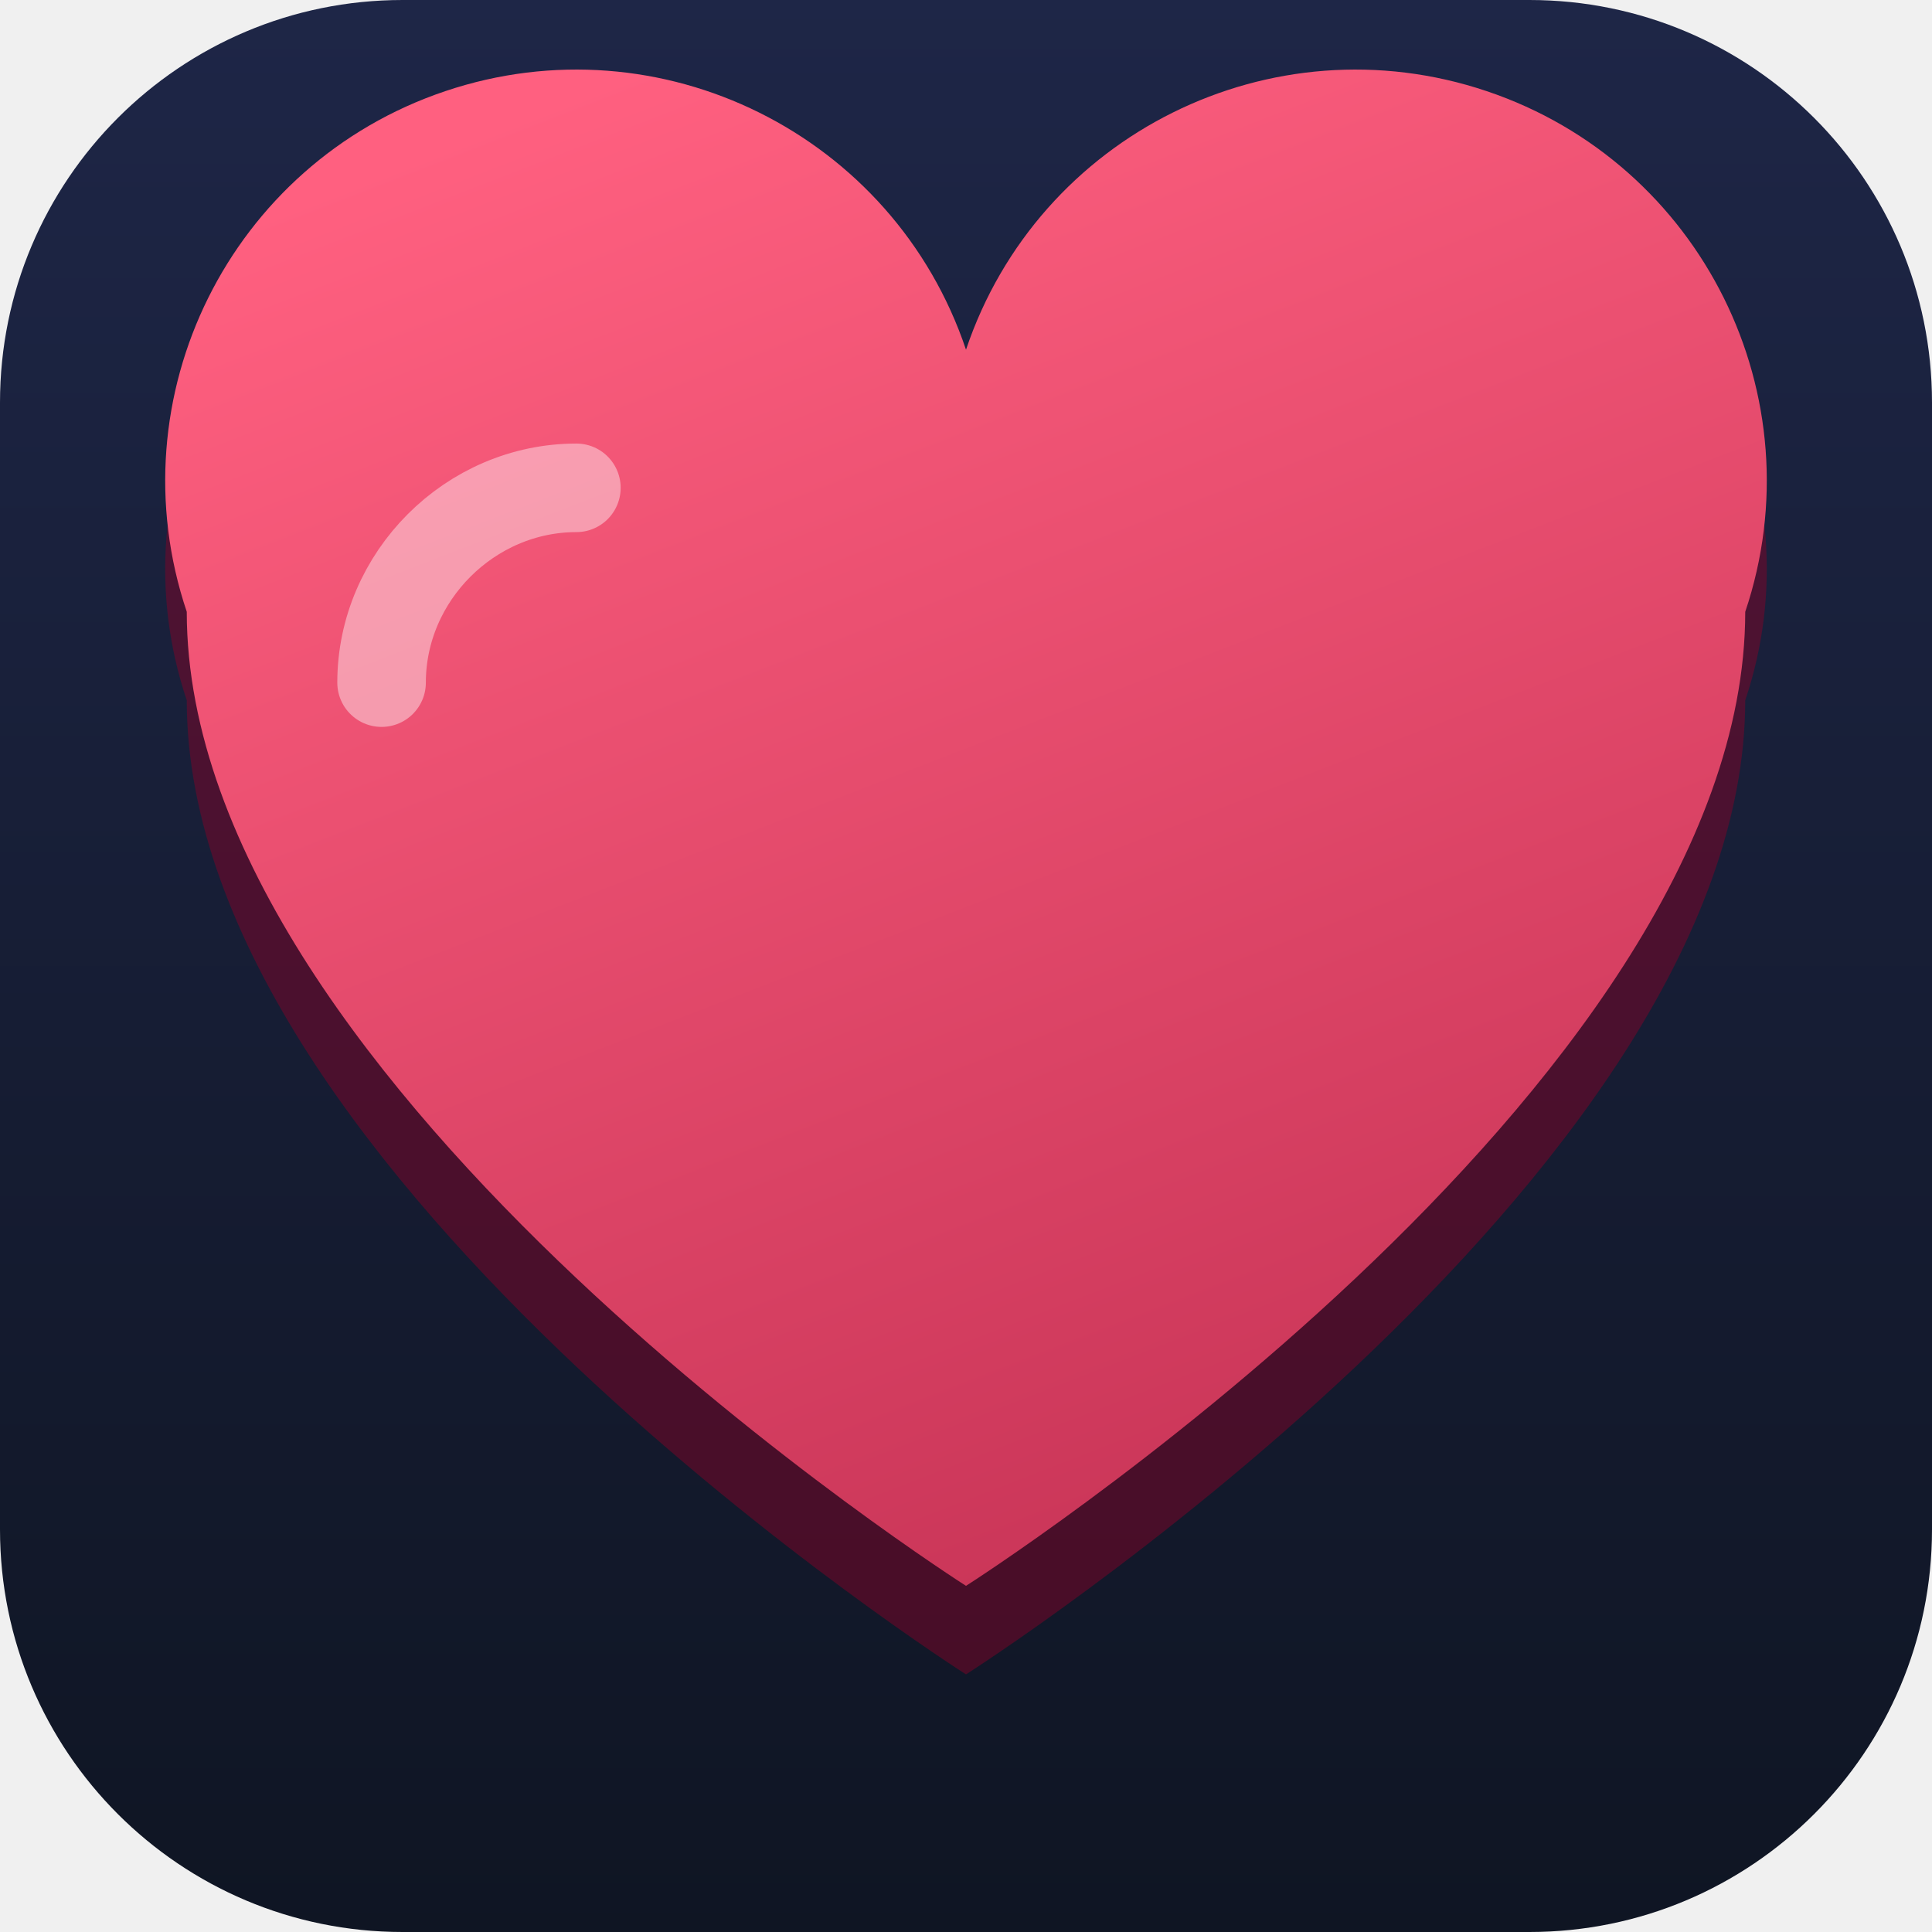
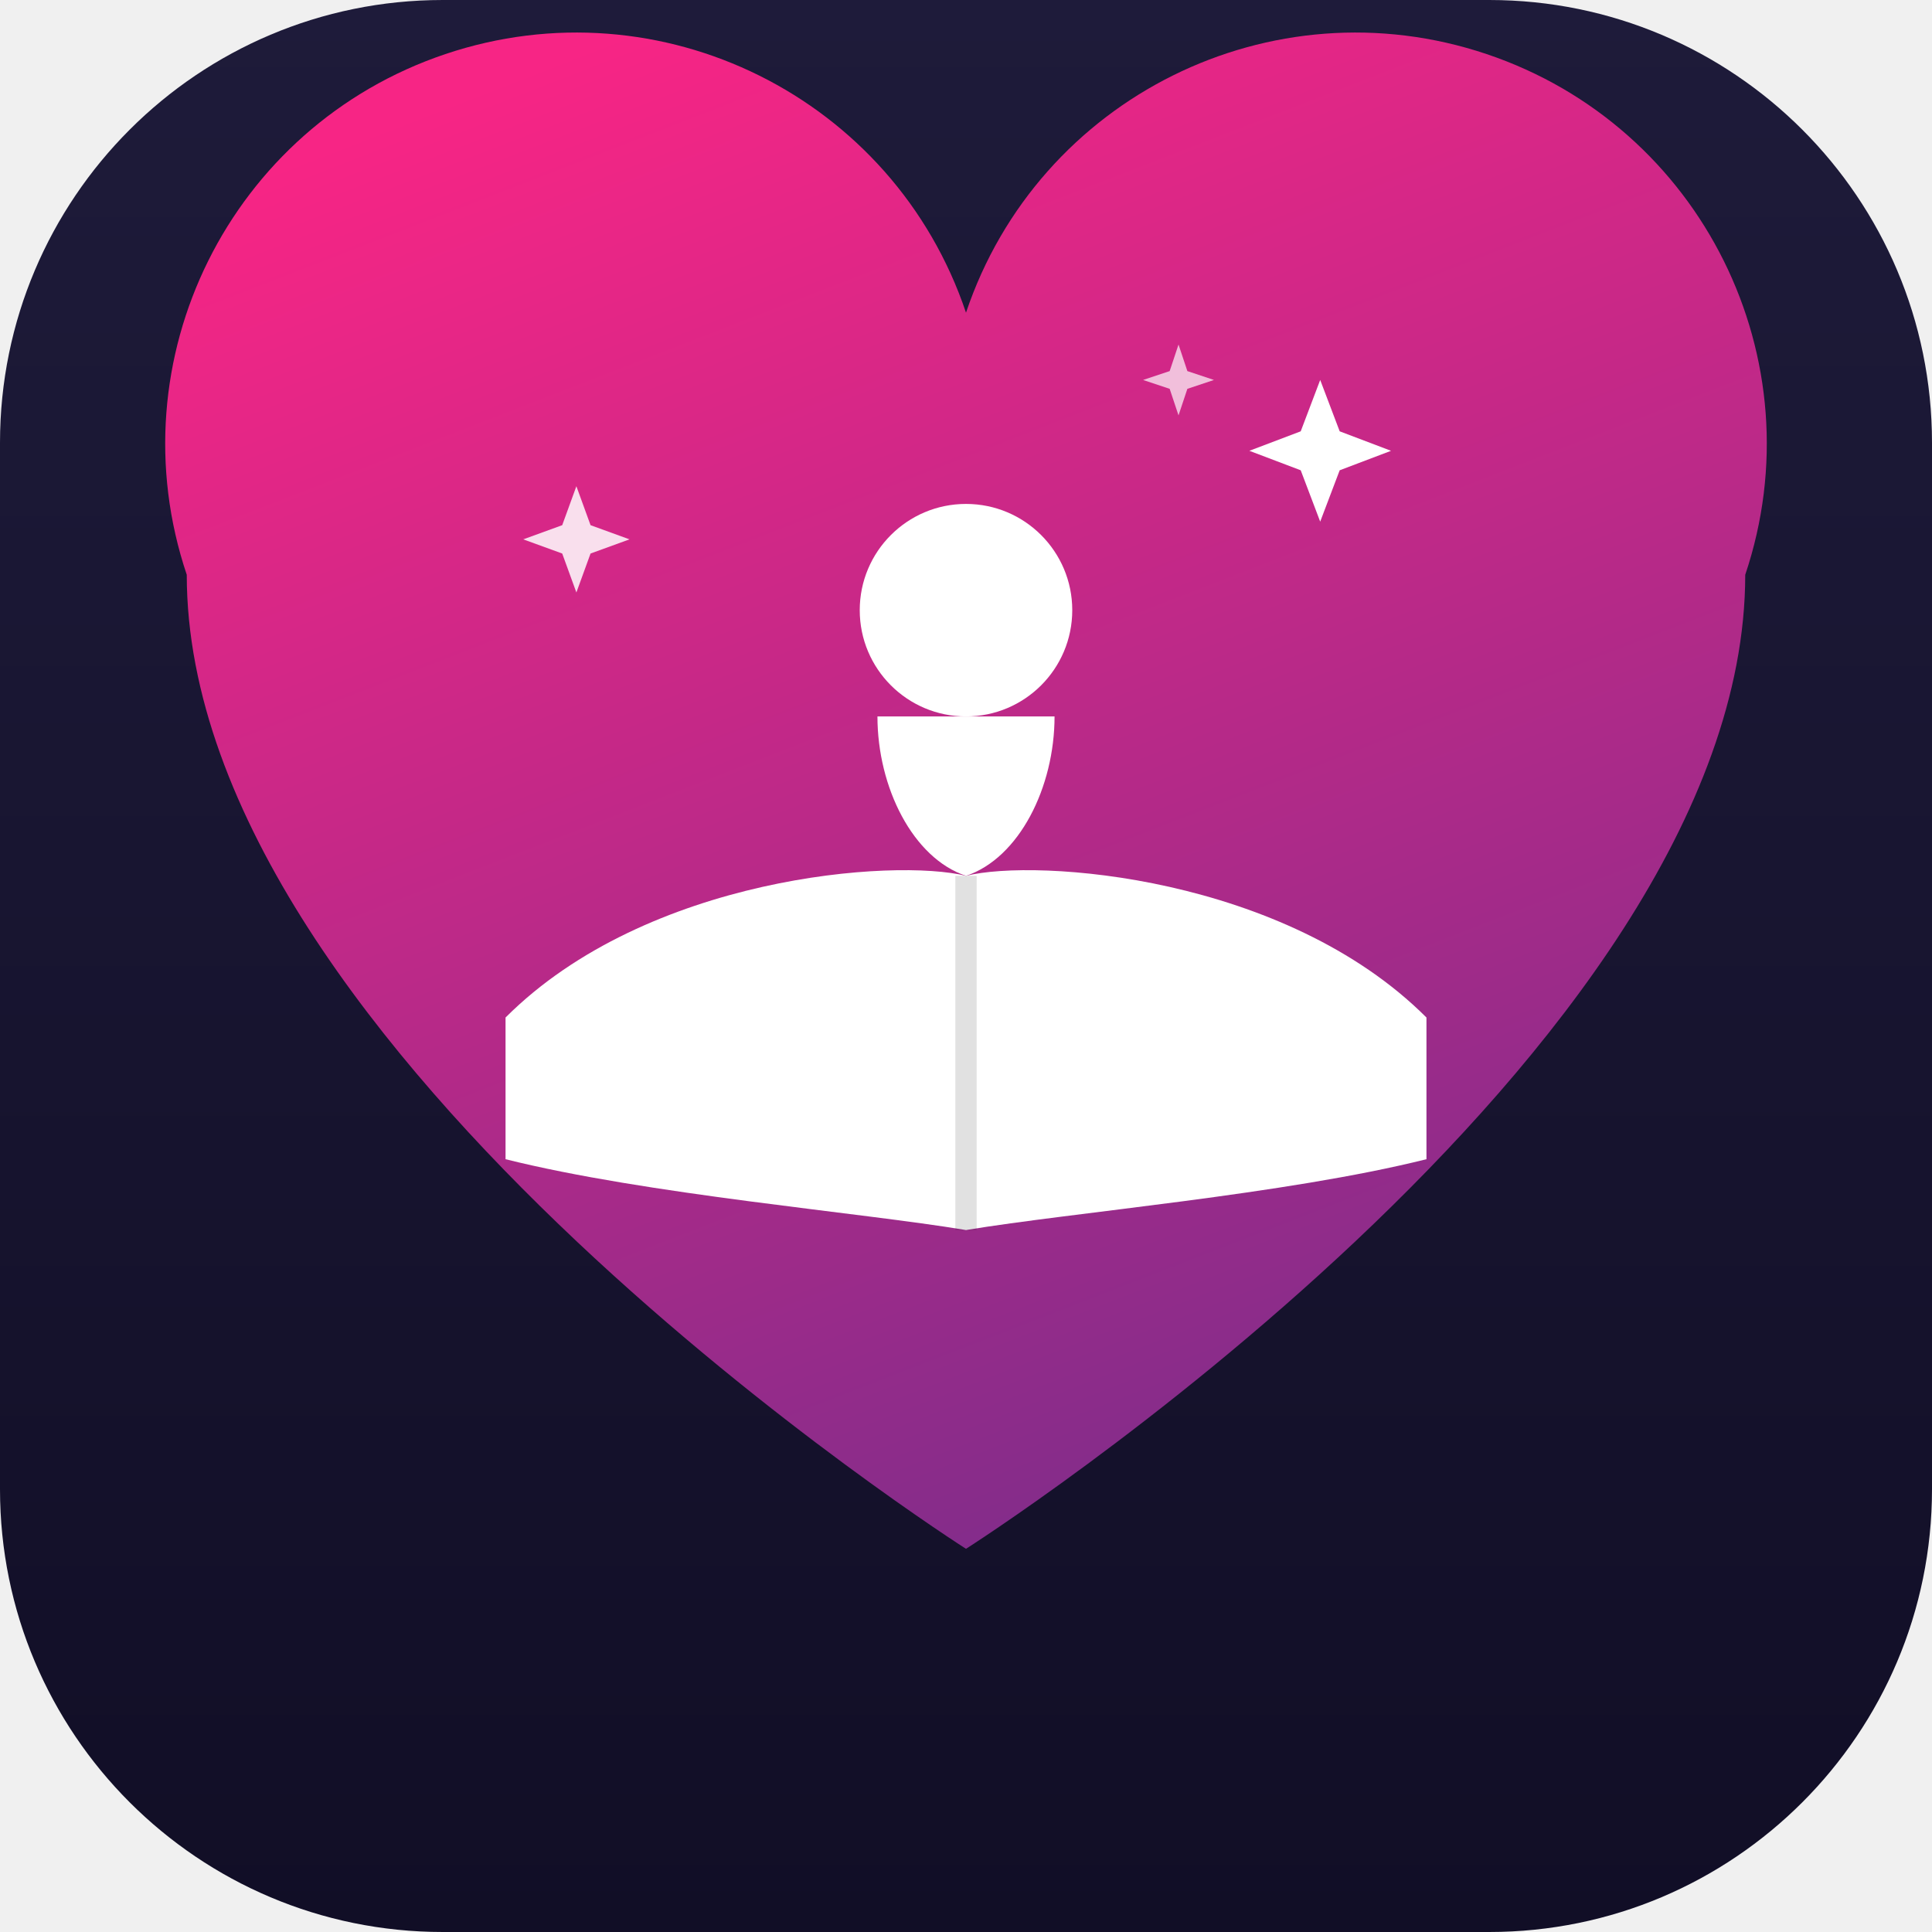
<svg xmlns="http://www.w3.org/2000/svg" viewBox="0 0 48 48">
  <defs>
    <linearGradient id="bg" x1="0" y1="0" x2="0" y2="1">
-       <stop offset="0%" stop-color="#1e2647" />
-       <stop offset="100%" stop-color="#0f1523" />
+       <stop offset="0%" stop-color="#1e1b3a" />
+       <stop offset="100%" stop-color="#110e26" />
    </linearGradient>
    <linearGradient id="heart" x1="0.3" y1="0" x2="0.7" y2="1">
-       <stop offset="0%" stop-color="#ff6080" />
-       <stop offset="100%" stop-color="#c73356" />
+       <stop offset="0%" stop-color="#f72585" />
+       <stop offset="100%" stop-color="#7b2d8b" />
    </linearGradient>
  </defs>
-   <rect width="48" height="48" rx="10" fill="url(#bg)" />
-   <g transform="translate(2.88, 3.32) scale(0.88)">
-     <path d="M24 41C24 41 2 27 2 13.5A11.5 11.5 0 0 1 24 6.1 11.5 11.5 0 0 1 46 13.5C46 27 24 41 24 41Z" fill="#8b0025" opacity="0.45" transform="translate(0, 2.5)" />
+   <rect width="48" height="48" rx="11" fill="url(#bg)" />
+   <g transform="translate(2.88, 2.4) scale(0.88)">
    <path d="M24 41C24 41 2 27 2 13.5A11.5 11.5 0 0 1 24 6.1 11.5 11.5 0 0 1 46 13.5C46 27 24 41 24 41Z" fill="url(#heart)" />
-     <path d="M13 10c-3 0-5.5 2.5-5.5 5.5" stroke="rgba(255,255,255,0.42)" stroke-width="2.5" stroke-linecap="round" fill="none" />
+     <path d="M34,8 L34.55,9.45 L36,10 L34.55,10.55 L34,12 L33.45,10.55 L32,10 L33.45,9.45 Z" fill="white" />
+     <path d="M13,11 L13.4,12.1 L14.5,12.5 L13.4,12.9 L13,14 L12.6,12.9 L11.5,12.5 L12.6,12.1 Z" fill="white" opacity="0.85" />
+     <path d="M30,7 L30.25,7.75 L31,8 L30.25,8.25 L30,9 L29.75,8.25 L29,8 L29.75,7.75 Z" fill="white" opacity="0.7" />
+     <circle cx="24" cy="14.5" r="3" fill="white" />
+     <path d="M21.5,17.5 C21.5,19.5 22.5,21.5 24,22 C25.5,21.5 26.5,19.5 26.5,17.5 Z" fill="white" />
+     <path d="M24,22 C22,21.5 15,22 11,26 L11,30 C15,31 21,31.5 24,32 Z" fill="white" />
+     <path d="M24,22 C26,21.5 33,22 37,26 L37,30 C33,31 27,31.5 24,32 Z" fill="white" />
+     <line x1="24" y1="22" x2="24" y2="32" stroke="rgba(0,0,0,0.12)" stroke-width="0.6" />
  </g>
</svg>
